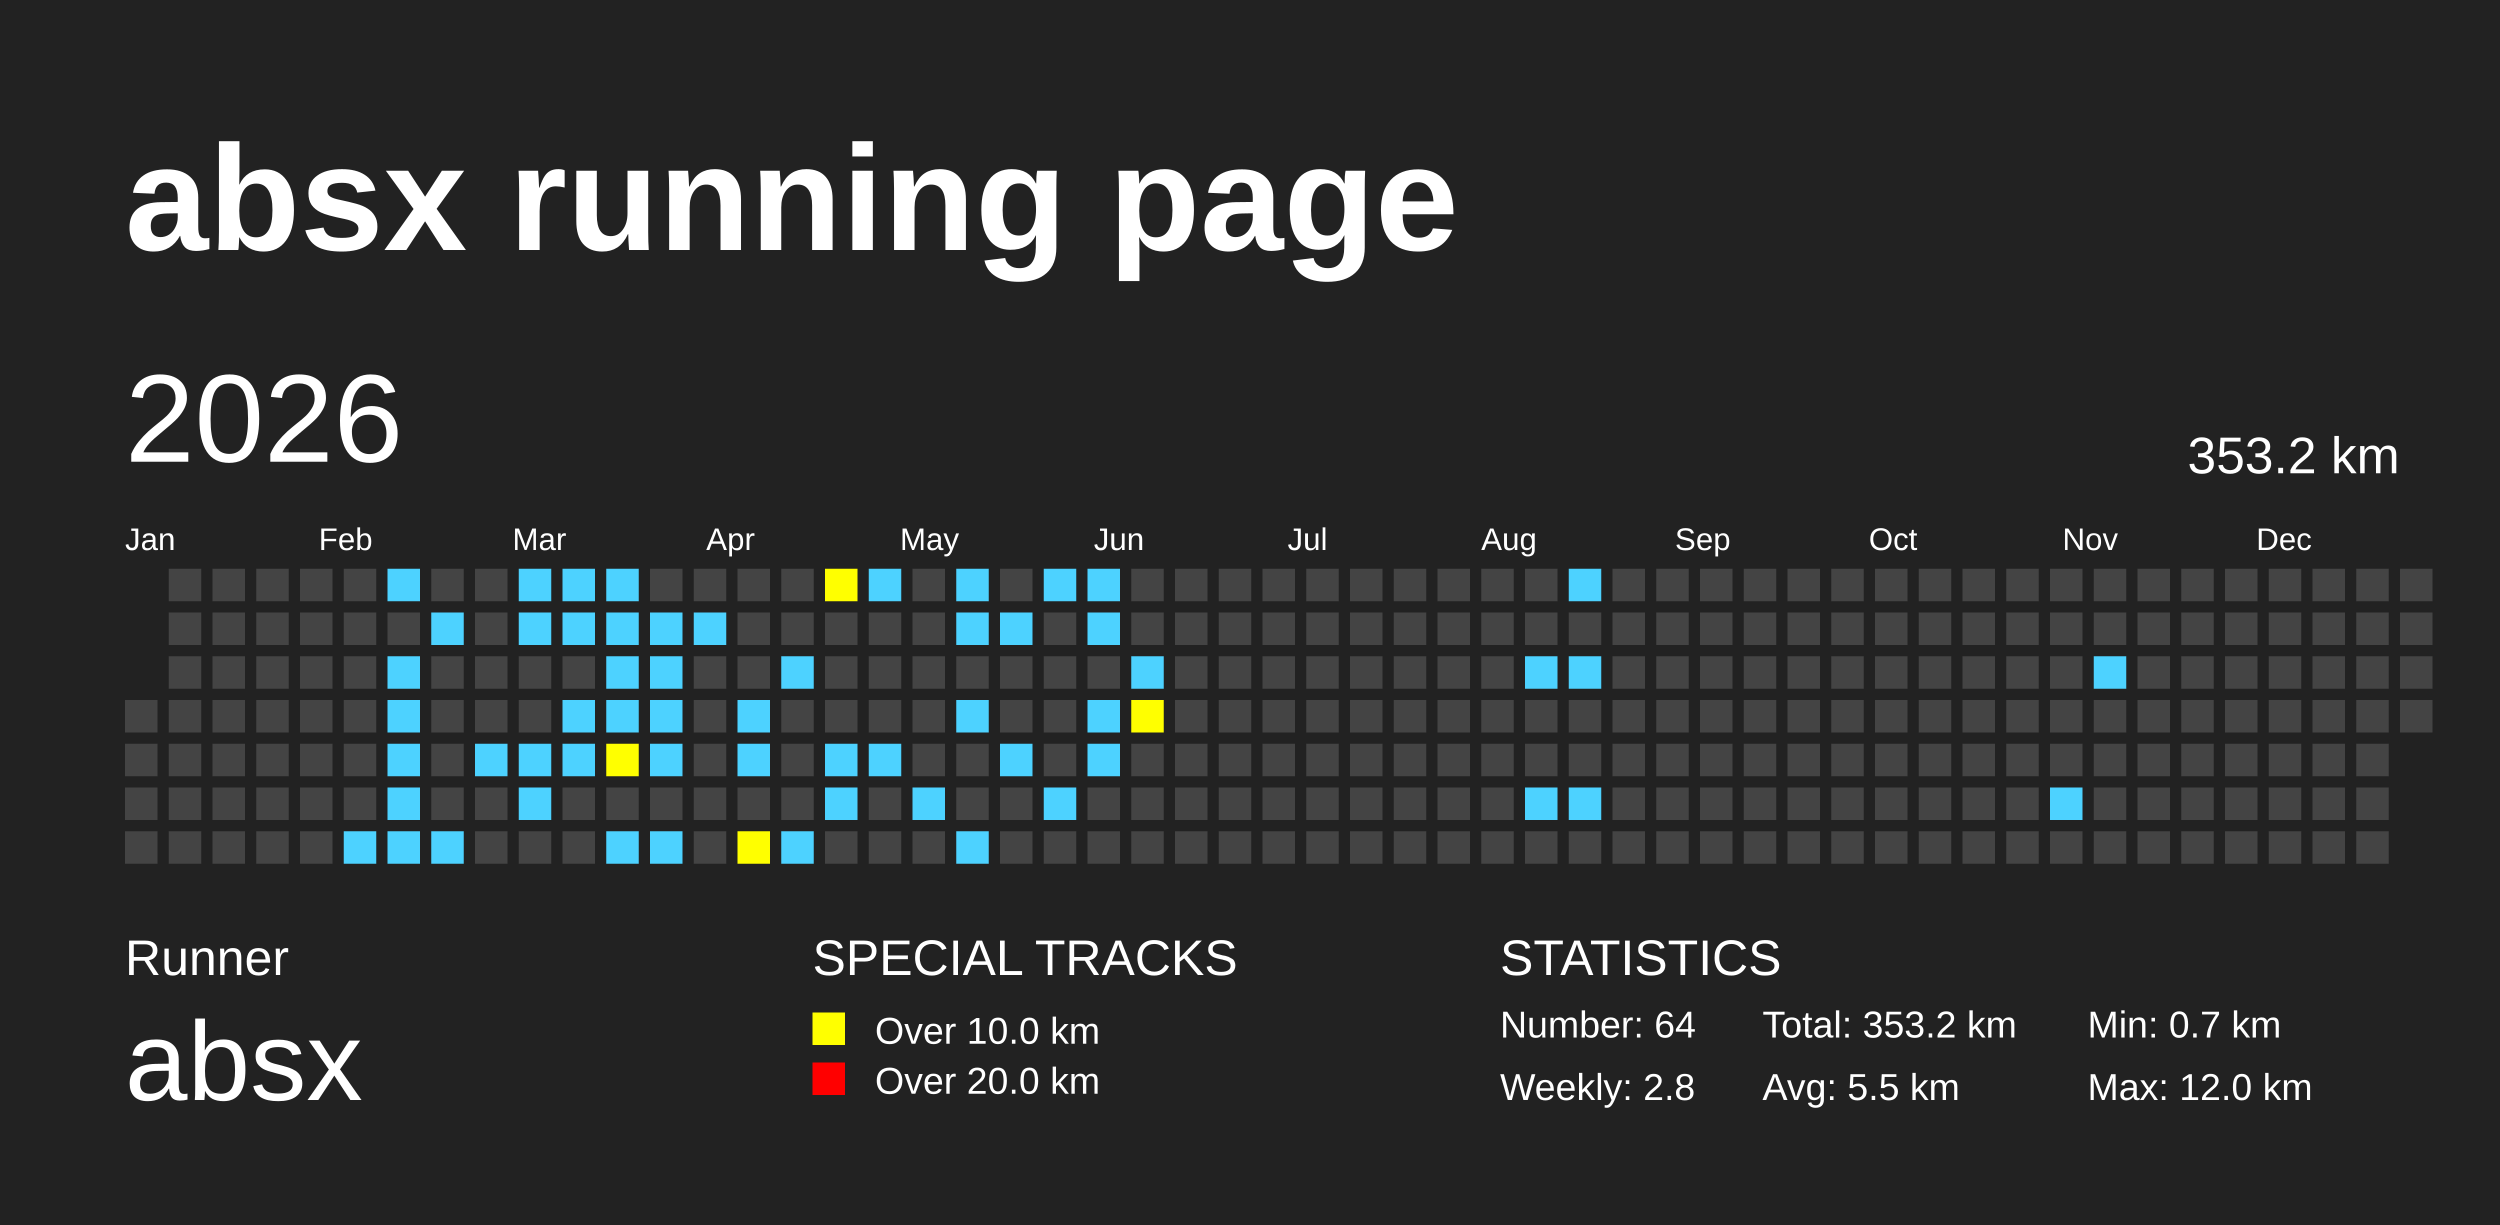
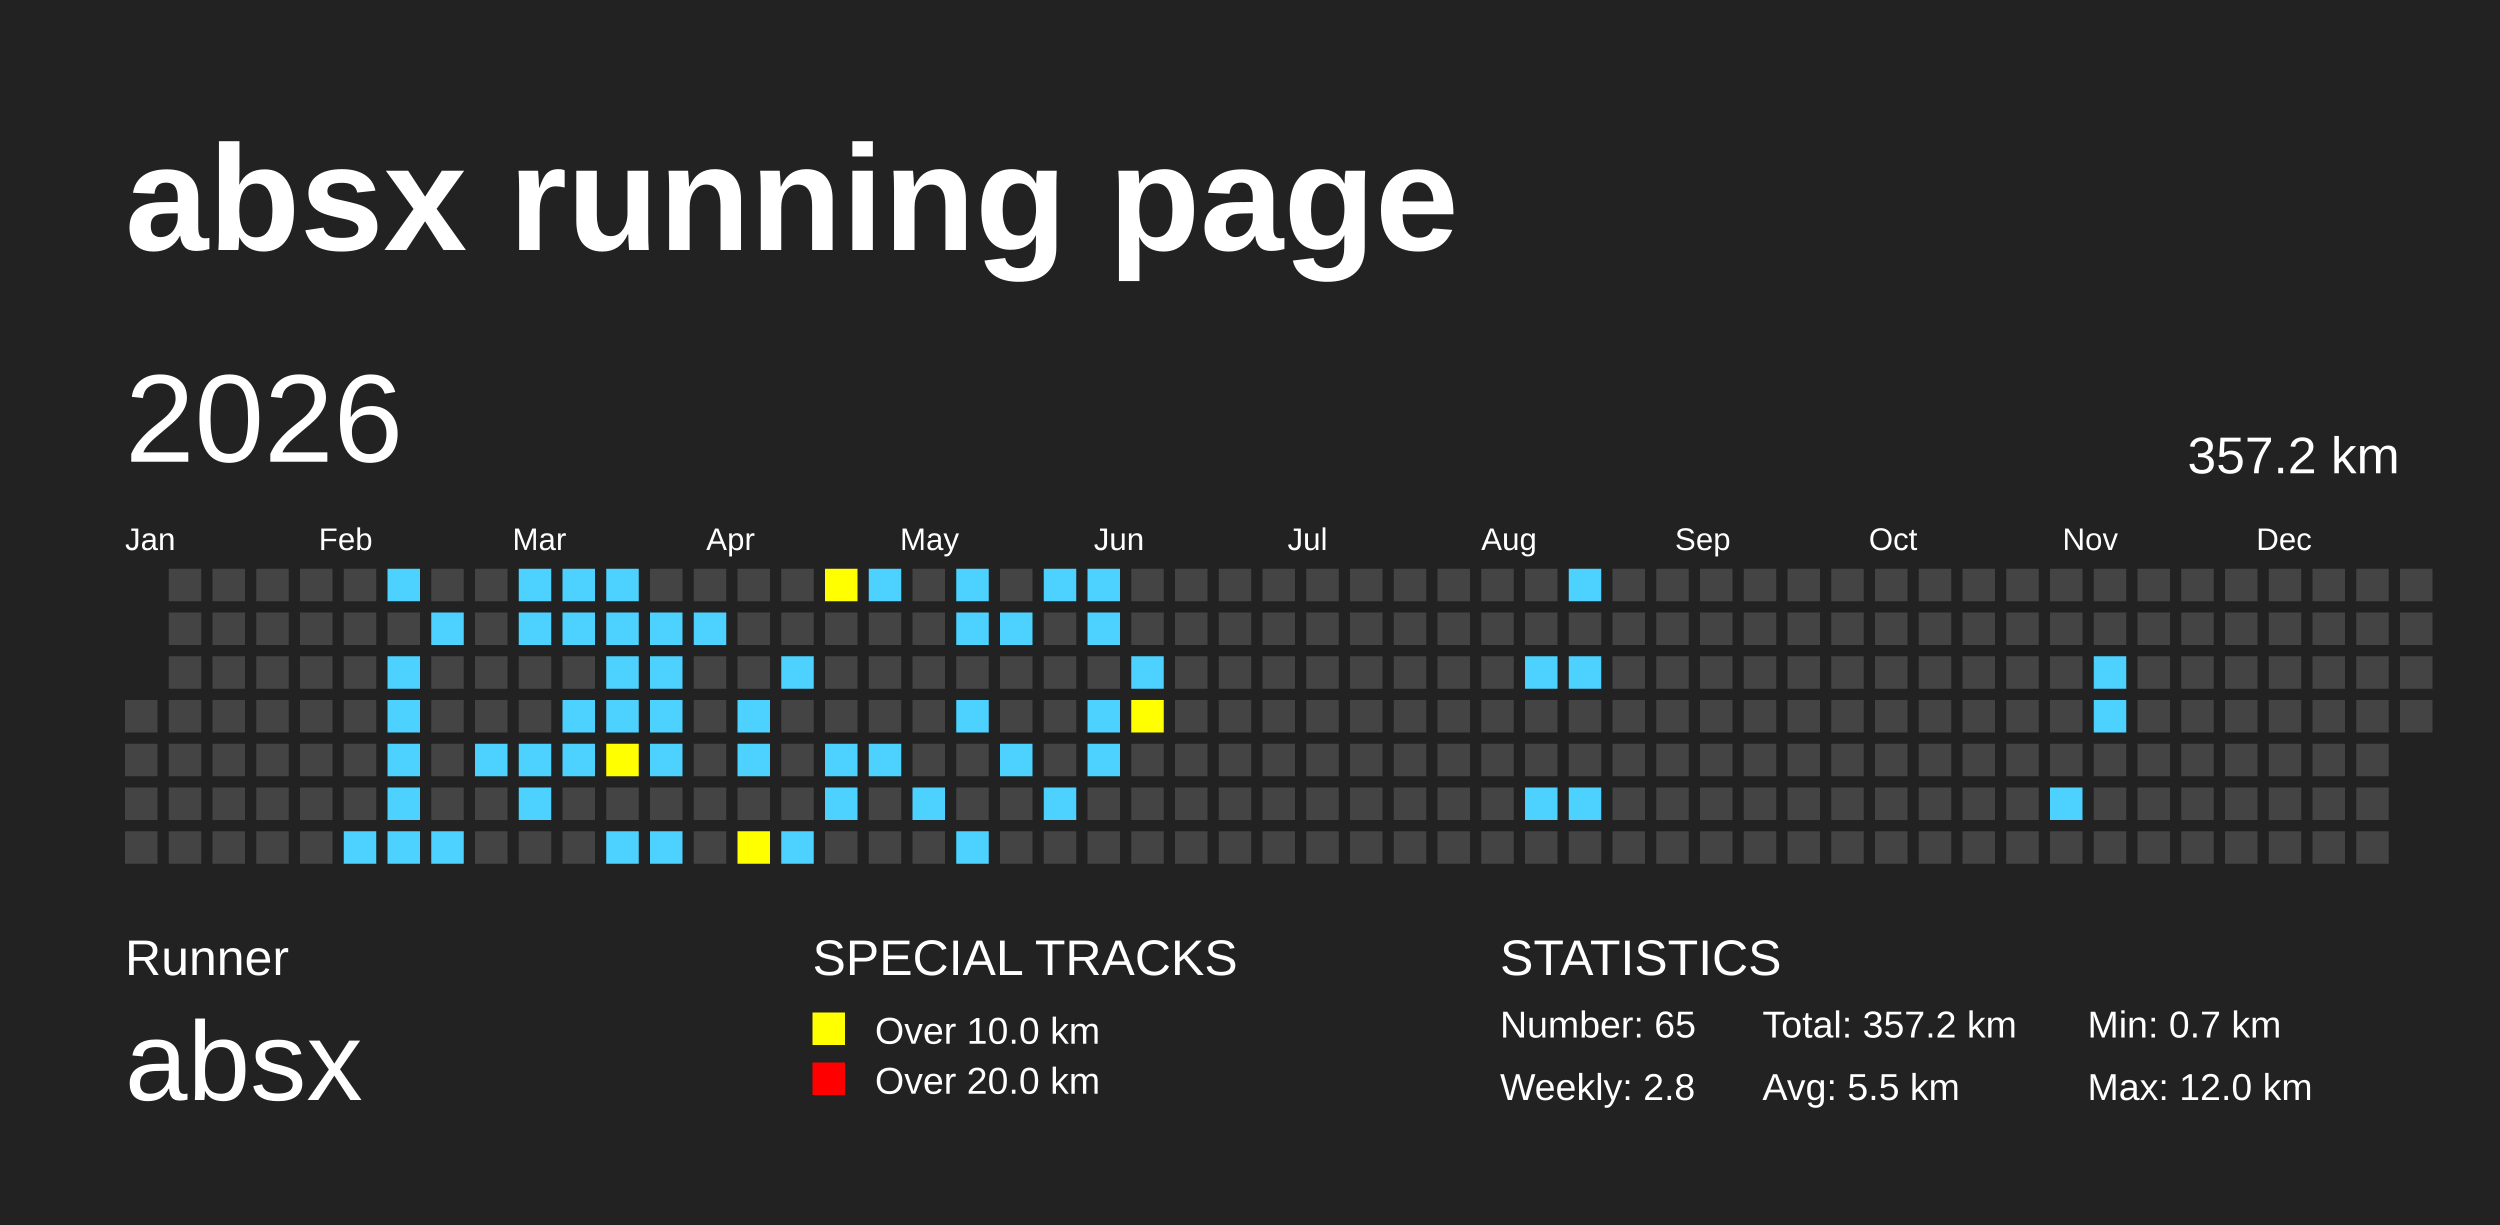
<svg xmlns="http://www.w3.org/2000/svg" baseProfile="full" height="98mm" version="1.1" viewBox="0,0,200,98" width="200mm">
  <defs />
  <rect fill="#222222" height="98" width="200" x="0" y="0" />
  <text fill="#FFFFFF" style="font-size:12px; font-family:Arial; font-weight:bold;" x="10" y="20">absx running page</text>
  <text fill="#FFFFFF" style="font-size:4px; font-family:Arial" x="10" y="78">Runner</text>
  <text fill="#FFFFFF" style="font-size:9px; font-family:Arial" x="10" y="88">absx</text>
  <text fill="#FFFFFF" style="font-size:4px; font-family:Arial" x="65" y="78">SPECIAL TRACKS</text>
  <rect fill="yellow" height="2.6" width="2.6" x="65" y="81" />
  <text fill="#FFFFFF" style="font-size:3px; font-family:Arial" x="70" y="83.5">Over 10.0 km</text>
  <rect fill="red" height="2.6" width="2.6" x="65" y="85" />
  <text fill="#FFFFFF" style="font-size:3px; font-family:Arial" x="70" y="87.5">Over 20.0 km</text>
  <text fill="#FFFFFF" style="font-size:4px; font-family:Arial" x="120" y="78">STATISTICS</text>
-   <text fill="#FFFFFF" style="font-size:3px; font-family:Arial" x="120" y="83">Number: 64</text>
+   <text fill="#FFFFFF" style="font-size:3px; font-family:Arial" x="120" y="83">Number: 65</text>
  <text fill="#FFFFFF" style="font-size:3px; font-family:Arial" x="120" y="88">Weekly: 2.8</text>
-   <text fill="#FFFFFF" style="font-size:3px; font-family:Arial" x="141" y="83">Total: 353.2 km</text>
+   <text fill="#FFFFFF" style="font-size:3px; font-family:Arial" x="141" y="83">Total: 357.2 km</text>
  <text fill="#FFFFFF" style="font-size:3px; font-family:Arial" x="141" y="88">Avg: 5.5 km</text>
  <text fill="#FFFFFF" style="font-size:3px; font-family:Arial" x="167" y="83">Min: 0.7 km</text>
  <text fill="#FFFFFF" style="font-size:3px; font-family:Arial" x="167" y="88">Max: 12.0 km</text>
  <text dominant-baseline="hanging" fill="#FFFFFF" style="font-size:10.0px; font-family:Arial;" x="10" y="30">2026</text>
-   <text dominant-baseline="hanging" fill="#FFFFFF" style="font-size:4.125px; font-family:Arial;" x="175" y="35">353.2 km</text>
+   <text dominant-baseline="hanging" fill="#FFFFFF" style="font-size:4.125px; font-family:Arial;" x="175" y="35">357.2 km</text>
  <text fill="#FFFFFF" style="font-size:2.5px; font-family:Arial" x="10.0" y="44">Jan</text>
  <text fill="#FFFFFF" style="font-size:2.5px; font-family:Arial" x="25.5" y="44">Feb</text>
  <text fill="#FFFFFF" style="font-size:2.5px; font-family:Arial" x="41.0" y="44">Mar</text>
  <text fill="#FFFFFF" style="font-size:2.5px; font-family:Arial" x="56.5" y="44">Apr</text>
  <text fill="#FFFFFF" style="font-size:2.5px; font-family:Arial" x="72.0" y="44">May</text>
  <text fill="#FFFFFF" style="font-size:2.5px; font-family:Arial" x="87.5" y="44">Jun</text>
  <text fill="#FFFFFF" style="font-size:2.5px; font-family:Arial" x="103.0" y="44">Jul</text>
  <text fill="#FFFFFF" style="font-size:2.5px; font-family:Arial" x="118.5" y="44">Aug</text>
  <text fill="#FFFFFF" style="font-size:2.5px; font-family:Arial" x="134.0" y="44">Sep</text>
  <text fill="#FFFFFF" style="font-size:2.5px; font-family:Arial" x="149.5" y="44">Oct</text>
  <text fill="#FFFFFF" style="font-size:2.5px; font-family:Arial" x="165.0" y="44">Nov</text>
  <text fill="#FFFFFF" style="font-size:2.5px; font-family:Arial" x="180.5" y="44">Dec</text>
  <rect fill="#444444" height="2.6" width="2.6" x="10.0" y="56.0" />
  <rect fill="#444444" height="2.6" width="2.6" x="10.0" y="59.5" />
  <rect fill="#444444" height="2.6" width="2.6" x="10.0" y="63.0" />
  <rect fill="#444444" height="2.6" width="2.6" x="10.0" y="66.5" />
  <rect fill="#444444" height="2.6" width="2.6" x="13.5" y="45.5" />
  <rect fill="#444444" height="2.6" width="2.6" x="13.5" y="49.0" />
  <rect fill="#444444" height="2.6" width="2.6" x="13.5" y="52.5" />
  <rect fill="#444444" height="2.6" width="2.6" x="13.5" y="56.0" />
  <rect fill="#444444" height="2.6" width="2.6" x="13.5" y="59.5" />
  <rect fill="#444444" height="2.6" width="2.6" x="13.5" y="63.0" />
  <rect fill="#444444" height="2.6" width="2.6" x="13.5" y="66.5" />
  <rect fill="#444444" height="2.6" width="2.6" x="17.0" y="45.5" />
  <rect fill="#444444" height="2.6" width="2.6" x="17.0" y="49.0" />
  <rect fill="#444444" height="2.6" width="2.6" x="17.0" y="52.5" />
  <rect fill="#444444" height="2.6" width="2.6" x="17.0" y="56.0" />
  <rect fill="#444444" height="2.6" width="2.6" x="17.0" y="59.5" />
  <rect fill="#444444" height="2.6" width="2.6" x="17.0" y="63.0" />
  <rect fill="#444444" height="2.6" width="2.6" x="17.0" y="66.5" />
  <rect fill="#444444" height="2.6" width="2.6" x="20.5" y="45.5" />
  <rect fill="#444444" height="2.6" width="2.6" x="20.5" y="49.0" />
  <rect fill="#444444" height="2.6" width="2.6" x="20.5" y="52.5" />
  <rect fill="#444444" height="2.6" width="2.6" x="20.5" y="56.0" />
  <rect fill="#444444" height="2.6" width="2.6" x="20.5" y="59.5" />
  <rect fill="#444444" height="2.6" width="2.6" x="20.5" y="63.0" />
  <rect fill="#444444" height="2.6" width="2.6" x="20.5" y="66.5" />
  <rect fill="#444444" height="2.6" width="2.6" x="24.0" y="45.5" />
  <rect fill="#444444" height="2.6" width="2.6" x="24.0" y="49.0" />
  <rect fill="#444444" height="2.6" width="2.6" x="24.0" y="52.5" />
  <rect fill="#444444" height="2.6" width="2.6" x="24.0" y="56.0" />
  <rect fill="#444444" height="2.6" width="2.6" x="24.0" y="59.5" />
  <rect fill="#444444" height="2.6" width="2.6" x="24.0" y="63.0" />
  <rect fill="#444444" height="2.6" width="2.6" x="24.0" y="66.5" />
  <rect fill="#444444" height="2.6" width="2.6" x="27.5" y="45.5" />
  <rect fill="#444444" height="2.6" width="2.6" x="27.5" y="49.0" />
  <rect fill="#444444" height="2.6" width="2.6" x="27.5" y="52.5" />
  <rect fill="#444444" height="2.6" width="2.6" x="27.5" y="56.0" />
  <rect fill="#444444" height="2.6" width="2.6" x="27.5" y="59.5" />
  <rect fill="#444444" height="2.6" width="2.6" x="27.5" y="63.0" />
  <rect fill="#4DD2FF" height="2.6" width="2.6" x="27.5" y="66.5" />
  <rect fill="#4DD2FF" height="2.6" width="2.6" x="31.0" y="45.5" />
  <rect fill="#444444" height="2.6" width="2.6" x="31.0" y="49.0" />
  <rect fill="#4DD2FF" height="2.6" width="2.6" x="31.0" y="52.5" />
  <rect fill="#4DD2FF" height="2.6" width="2.6" x="31.0" y="56.0" />
  <rect fill="#4DD2FF" height="2.6" width="2.6" x="31.0" y="59.5" />
  <rect fill="#4DD2FF" height="2.6" width="2.6" x="31.0" y="63.0" />
  <rect fill="#4DD2FF" height="2.6" width="2.6" x="31.0" y="66.5" />
  <rect fill="#444444" height="2.6" width="2.6" x="34.5" y="45.5" />
  <rect fill="#4DD2FF" height="2.6" width="2.6" x="34.5" y="49.0" />
  <rect fill="#444444" height="2.6" width="2.6" x="34.5" y="52.5" />
  <rect fill="#444444" height="2.6" width="2.6" x="34.5" y="56.0" />
  <rect fill="#444444" height="2.6" width="2.6" x="34.5" y="59.5" />
  <rect fill="#444444" height="2.6" width="2.6" x="34.5" y="63.0" />
  <rect fill="#4DD2FF" height="2.6" width="2.6" x="34.5" y="66.5" />
  <rect fill="#444444" height="2.6" width="2.6" x="38.0" y="45.5" />
  <rect fill="#444444" height="2.6" width="2.6" x="38.0" y="49.0" />
  <rect fill="#444444" height="2.6" width="2.6" x="38.0" y="52.5" />
  <rect fill="#444444" height="2.6" width="2.6" x="38.0" y="56.0" />
  <rect fill="#4DD2FF" height="2.6" width="2.6" x="38.0" y="59.5" />
  <rect fill="#444444" height="2.6" width="2.6" x="38.0" y="63.0" />
  <rect fill="#444444" height="2.6" width="2.6" x="38.0" y="66.5" />
  <rect fill="#4DD2FF" height="2.6" width="2.6" x="41.5" y="45.5" />
  <rect fill="#4DD2FF" height="2.6" width="2.6" x="41.5" y="49.0" />
  <rect fill="#444444" height="2.6" width="2.6" x="41.5" y="52.5" />
  <rect fill="#444444" height="2.6" width="2.6" x="41.5" y="56.0" />
  <rect fill="#4DD2FF" height="2.6" width="2.6" x="41.5" y="59.5" />
  <rect fill="#4DD2FF" height="2.6" width="2.6" x="41.5" y="63.0" />
  <rect fill="#444444" height="2.6" width="2.6" x="41.5" y="66.5" />
  <rect fill="#4DD2FF" height="2.6" width="2.6" x="45.0" y="45.5" />
  <rect fill="#4DD2FF" height="2.6" width="2.6" x="45.0" y="49.0" />
  <rect fill="#444444" height="2.6" width="2.6" x="45.0" y="52.5" />
  <rect fill="#4DD2FF" height="2.6" width="2.6" x="45.0" y="56.0" />
  <rect fill="#4DD2FF" height="2.6" width="2.6" x="45.0" y="59.5" />
  <rect fill="#444444" height="2.6" width="2.6" x="45.0" y="63.0" />
  <rect fill="#444444" height="2.6" width="2.6" x="45.0" y="66.5" />
  <rect fill="#4DD2FF" height="2.6" width="2.6" x="48.5" y="45.5" />
  <rect fill="#4DD2FF" height="2.6" width="2.6" x="48.5" y="49.0" />
  <rect fill="#4DD2FF" height="2.6" width="2.6" x="48.5" y="52.5" />
  <rect fill="#4DD2FF" height="2.6" width="2.6" x="48.5" y="56.0" />
  <rect fill="yellow" height="2.6" width="2.6" x="48.5" y="59.5" />
  <rect fill="#444444" height="2.6" width="2.6" x="48.5" y="63.0" />
  <rect fill="#4DD2FF" height="2.6" width="2.6" x="48.5" y="66.5" />
  <rect fill="#444444" height="2.6" width="2.6" x="52.0" y="45.5" />
  <rect fill="#4DD2FF" height="2.6" width="2.6" x="52.0" y="49.0" />
  <rect fill="#4DD2FF" height="2.6" width="2.6" x="52.0" y="52.5" />
  <rect fill="#4DD2FF" height="2.6" width="2.6" x="52.0" y="56.0" />
  <rect fill="#4DD2FF" height="2.6" width="2.6" x="52.0" y="59.5" />
  <rect fill="#444444" height="2.6" width="2.6" x="52.0" y="63.0" />
  <rect fill="#4DD2FF" height="2.6" width="2.6" x="52.0" y="66.5" />
  <rect fill="#444444" height="2.6" width="2.6" x="55.5" y="45.5" />
  <rect fill="#4DD2FF" height="2.6" width="2.6" x="55.5" y="49.0" />
  <rect fill="#444444" height="2.6" width="2.6" x="55.5" y="52.5" />
  <rect fill="#444444" height="2.6" width="2.6" x="55.5" y="56.0" />
  <rect fill="#444444" height="2.6" width="2.6" x="55.5" y="59.5" />
  <rect fill="#444444" height="2.6" width="2.6" x="55.5" y="63.0" />
  <rect fill="#444444" height="2.6" width="2.6" x="55.5" y="66.5" />
  <rect fill="#444444" height="2.6" width="2.6" x="59.0" y="45.5" />
  <rect fill="#444444" height="2.6" width="2.6" x="59.0" y="49.0" />
  <rect fill="#444444" height="2.6" width="2.6" x="59.0" y="52.5" />
  <rect fill="#4DD2FF" height="2.6" width="2.6" x="59.0" y="56.0" />
  <rect fill="#4DD2FF" height="2.6" width="2.6" x="59.0" y="59.5" />
  <rect fill="#444444" height="2.6" width="2.6" x="59.0" y="63.0" />
  <rect fill="yellow" height="2.6" width="2.6" x="59.0" y="66.5" />
  <rect fill="#444444" height="2.6" width="2.6" x="62.5" y="45.5" />
  <rect fill="#444444" height="2.6" width="2.6" x="62.5" y="49.0" />
  <rect fill="#4DD2FF" height="2.6" width="2.6" x="62.5" y="52.5" />
  <rect fill="#444444" height="2.6" width="2.6" x="62.5" y="56.0" />
  <rect fill="#444444" height="2.6" width="2.6" x="62.5" y="59.5" />
  <rect fill="#444444" height="2.6" width="2.6" x="62.5" y="63.0" />
  <rect fill="#4DD2FF" height="2.6" width="2.6" x="62.5" y="66.5" />
  <rect fill="yellow" height="2.6" width="2.6" x="66.0" y="45.5" />
  <rect fill="#444444" height="2.6" width="2.6" x="66.0" y="49.0" />
  <rect fill="#444444" height="2.6" width="2.6" x="66.0" y="52.5" />
  <rect fill="#444444" height="2.6" width="2.6" x="66.0" y="56.0" />
  <rect fill="#4DD2FF" height="2.6" width="2.6" x="66.0" y="59.5" />
  <rect fill="#4DD2FF" height="2.6" width="2.6" x="66.0" y="63.0" />
  <rect fill="#444444" height="2.6" width="2.6" x="66.0" y="66.5" />
  <rect fill="#4DD2FF" height="2.6" width="2.6" x="69.5" y="45.5" />
  <rect fill="#444444" height="2.6" width="2.6" x="69.5" y="49.0" />
  <rect fill="#444444" height="2.6" width="2.6" x="69.5" y="52.5" />
  <rect fill="#444444" height="2.6" width="2.6" x="69.5" y="56.0" />
  <rect fill="#4DD2FF" height="2.6" width="2.6" x="69.5" y="59.5" />
  <rect fill="#444444" height="2.6" width="2.6" x="69.5" y="63.0" />
  <rect fill="#444444" height="2.6" width="2.6" x="69.5" y="66.5" />
  <rect fill="#444444" height="2.6" width="2.6" x="73.0" y="45.5" />
  <rect fill="#444444" height="2.6" width="2.6" x="73.0" y="49.0" />
  <rect fill="#444444" height="2.6" width="2.6" x="73.0" y="52.5" />
  <rect fill="#444444" height="2.6" width="2.6" x="73.0" y="56.0" />
  <rect fill="#444444" height="2.6" width="2.6" x="73.0" y="59.5" />
  <rect fill="#4DD2FF" height="2.6" width="2.6" x="73.0" y="63.0" />
  <rect fill="#444444" height="2.6" width="2.6" x="73.0" y="66.5" />
  <rect fill="#4DD2FF" height="2.6" width="2.6" x="76.5" y="45.5" />
  <rect fill="#4DD2FF" height="2.6" width="2.6" x="76.5" y="49.0" />
  <rect fill="#444444" height="2.6" width="2.6" x="76.5" y="52.5" />
  <rect fill="#4DD2FF" height="2.6" width="2.6" x="76.5" y="56.0" />
  <rect fill="#444444" height="2.6" width="2.6" x="76.5" y="59.5" />
  <rect fill="#444444" height="2.6" width="2.6" x="76.5" y="63.0" />
  <rect fill="#4DD2FF" height="2.6" width="2.6" x="76.5" y="66.5" />
  <rect fill="#444444" height="2.6" width="2.6" x="80.0" y="45.5" />
  <rect fill="#4DD2FF" height="2.6" width="2.6" x="80.0" y="49.0" />
  <rect fill="#444444" height="2.6" width="2.6" x="80.0" y="52.5" />
  <rect fill="#444444" height="2.6" width="2.6" x="80.0" y="56.0" />
  <rect fill="#4DD2FF" height="2.6" width="2.6" x="80.0" y="59.5" />
  <rect fill="#444444" height="2.6" width="2.6" x="80.0" y="63.0" />
  <rect fill="#444444" height="2.6" width="2.6" x="80.0" y="66.5" />
  <rect fill="#4DD2FF" height="2.6" width="2.6" x="83.5" y="45.5" />
  <rect fill="#444444" height="2.6" width="2.6" x="83.5" y="49.0" />
  <rect fill="#444444" height="2.6" width="2.6" x="83.5" y="52.5" />
  <rect fill="#444444" height="2.6" width="2.6" x="83.5" y="56.0" />
  <rect fill="#444444" height="2.6" width="2.6" x="83.5" y="59.5" />
  <rect fill="#4DD2FF" height="2.6" width="2.6" x="83.5" y="63.0" />
  <rect fill="#444444" height="2.6" width="2.6" x="83.5" y="66.5" />
  <rect fill="#4DD2FF" height="2.6" width="2.6" x="87.0" y="45.5" />
  <rect fill="#4DD2FF" height="2.6" width="2.6" x="87.0" y="49.0" />
  <rect fill="#444444" height="2.6" width="2.6" x="87.0" y="52.5" />
  <rect fill="#4DD2FF" height="2.6" width="2.6" x="87.0" y="56.0" />
  <rect fill="#4DD2FF" height="2.6" width="2.6" x="87.0" y="59.5" />
  <rect fill="#444444" height="2.6" width="2.6" x="87.0" y="63.0" />
  <rect fill="#444444" height="2.6" width="2.6" x="87.0" y="66.5" />
  <rect fill="#444444" height="2.6" width="2.6" x="90.5" y="45.5" />
  <rect fill="#444444" height="2.6" width="2.6" x="90.5" y="49.0" />
  <rect fill="#4DD2FF" height="2.6" width="2.6" x="90.5" y="52.5" />
  <rect fill="yellow" height="2.6" width="2.6" x="90.5" y="56.0" />
  <rect fill="#444444" height="2.6" width="2.6" x="90.5" y="59.5" />
  <rect fill="#444444" height="2.6" width="2.6" x="90.5" y="63.0" />
  <rect fill="#444444" height="2.6" width="2.6" x="90.5" y="66.5" />
  <rect fill="#444444" height="2.6" width="2.6" x="94.0" y="45.5" />
  <rect fill="#444444" height="2.6" width="2.6" x="94.0" y="49.0" />
  <rect fill="#444444" height="2.6" width="2.6" x="94.0" y="52.5" />
  <rect fill="#444444" height="2.6" width="2.6" x="94.0" y="56.0" />
  <rect fill="#444444" height="2.6" width="2.6" x="94.0" y="59.5" />
  <rect fill="#444444" height="2.6" width="2.6" x="94.0" y="63.0" />
  <rect fill="#444444" height="2.6" width="2.6" x="94.0" y="66.5" />
  <rect fill="#444444" height="2.6" width="2.6" x="97.5" y="45.5" />
  <rect fill="#444444" height="2.6" width="2.6" x="97.5" y="49.0" />
  <rect fill="#444444" height="2.6" width="2.6" x="97.5" y="52.5" />
  <rect fill="#444444" height="2.6" width="2.6" x="97.5" y="56.0" />
  <rect fill="#444444" height="2.6" width="2.6" x="97.5" y="59.5" />
  <rect fill="#444444" height="2.6" width="2.6" x="97.5" y="63.0" />
  <rect fill="#444444" height="2.6" width="2.6" x="97.5" y="66.5" />
  <rect fill="#444444" height="2.6" width="2.6" x="101.0" y="45.5" />
  <rect fill="#444444" height="2.6" width="2.6" x="101.0" y="49.0" />
  <rect fill="#444444" height="2.6" width="2.6" x="101.0" y="52.5" />
  <rect fill="#444444" height="2.6" width="2.6" x="101.0" y="56.0" />
  <rect fill="#444444" height="2.6" width="2.6" x="101.0" y="59.5" />
  <rect fill="#444444" height="2.6" width="2.6" x="101.0" y="63.0" />
  <rect fill="#444444" height="2.6" width="2.6" x="101.0" y="66.5" />
  <rect fill="#444444" height="2.6" width="2.6" x="104.5" y="45.5" />
  <rect fill="#444444" height="2.6" width="2.6" x="104.5" y="49.0" />
  <rect fill="#444444" height="2.6" width="2.6" x="104.5" y="52.5" />
  <rect fill="#444444" height="2.6" width="2.6" x="104.5" y="56.0" />
  <rect fill="#444444" height="2.6" width="2.6" x="104.5" y="59.5" />
  <rect fill="#444444" height="2.6" width="2.6" x="104.5" y="63.0" />
  <rect fill="#444444" height="2.6" width="2.6" x="104.5" y="66.5" />
  <rect fill="#444444" height="2.6" width="2.6" x="108.0" y="45.5" />
  <rect fill="#444444" height="2.6" width="2.6" x="108.0" y="49.0" />
  <rect fill="#444444" height="2.6" width="2.6" x="108.0" y="52.5" />
  <rect fill="#444444" height="2.6" width="2.6" x="108.0" y="56.0" />
  <rect fill="#444444" height="2.6" width="2.6" x="108.0" y="59.5" />
  <rect fill="#444444" height="2.6" width="2.6" x="108.0" y="63.0" />
  <rect fill="#444444" height="2.6" width="2.6" x="108.0" y="66.5" />
  <rect fill="#444444" height="2.6" width="2.6" x="111.5" y="45.5" />
  <rect fill="#444444" height="2.6" width="2.6" x="111.5" y="49.0" />
  <rect fill="#444444" height="2.6" width="2.6" x="111.5" y="52.5" />
  <rect fill="#444444" height="2.6" width="2.6" x="111.5" y="56.0" />
  <rect fill="#444444" height="2.6" width="2.6" x="111.5" y="59.5" />
  <rect fill="#444444" height="2.6" width="2.6" x="111.5" y="63.0" />
  <rect fill="#444444" height="2.6" width="2.6" x="111.5" y="66.5" />
  <rect fill="#444444" height="2.6" width="2.6" x="115.0" y="45.5" />
  <rect fill="#444444" height="2.6" width="2.6" x="115.0" y="49.0" />
  <rect fill="#444444" height="2.6" width="2.6" x="115.0" y="52.5" />
  <rect fill="#444444" height="2.6" width="2.6" x="115.0" y="56.0" />
  <rect fill="#444444" height="2.6" width="2.6" x="115.0" y="59.5" />
  <rect fill="#444444" height="2.6" width="2.6" x="115.0" y="63.0" />
  <rect fill="#444444" height="2.6" width="2.6" x="115.0" y="66.5" />
  <rect fill="#444444" height="2.6" width="2.6" x="118.5" y="45.5" />
  <rect fill="#444444" height="2.6" width="2.6" x="118.5" y="49.0" />
  <rect fill="#444444" height="2.6" width="2.6" x="118.5" y="52.5" />
  <rect fill="#444444" height="2.6" width="2.6" x="118.5" y="56.0" />
  <rect fill="#444444" height="2.6" width="2.6" x="118.5" y="59.5" />
  <rect fill="#444444" height="2.6" width="2.6" x="118.5" y="63.0" />
  <rect fill="#444444" height="2.6" width="2.6" x="118.5" y="66.5" />
  <rect fill="#444444" height="2.6" width="2.6" x="122.0" y="45.5" />
  <rect fill="#444444" height="2.6" width="2.6" x="122.0" y="49.0" />
  <rect fill="#4DD2FF" height="2.6" width="2.6" x="122.0" y="52.5" />
  <rect fill="#444444" height="2.6" width="2.6" x="122.0" y="56.0" />
  <rect fill="#444444" height="2.6" width="2.6" x="122.0" y="59.5" />
  <rect fill="#4DD2FF" height="2.6" width="2.6" x="122.0" y="63.0" />
  <rect fill="#444444" height="2.6" width="2.6" x="122.0" y="66.5" />
  <rect fill="#4DD2FF" height="2.6" width="2.6" x="125.5" y="45.5" />
  <rect fill="#444444" height="2.6" width="2.6" x="125.5" y="49.0" />
  <rect fill="#4DD2FF" height="2.6" width="2.6" x="125.5" y="52.5" />
  <rect fill="#444444" height="2.6" width="2.6" x="125.5" y="56.0" />
  <rect fill="#444444" height="2.6" width="2.6" x="125.5" y="59.5" />
  <rect fill="#4DD2FF" height="2.6" width="2.6" x="125.5" y="63.0" />
  <rect fill="#444444" height="2.6" width="2.6" x="125.5" y="66.5" />
  <rect fill="#444444" height="2.6" width="2.6" x="129.0" y="45.5" />
  <rect fill="#444444" height="2.6" width="2.6" x="129.0" y="49.0" />
  <rect fill="#444444" height="2.6" width="2.6" x="129.0" y="52.5" />
  <rect fill="#444444" height="2.6" width="2.6" x="129.0" y="56.0" />
  <rect fill="#444444" height="2.6" width="2.6" x="129.0" y="59.5" />
  <rect fill="#444444" height="2.6" width="2.6" x="129.0" y="63.0" />
  <rect fill="#444444" height="2.6" width="2.6" x="129.0" y="66.5" />
  <rect fill="#444444" height="2.6" width="2.6" x="132.5" y="45.5" />
  <rect fill="#444444" height="2.6" width="2.6" x="132.5" y="49.0" />
  <rect fill="#444444" height="2.6" width="2.6" x="132.5" y="52.5" />
  <rect fill="#444444" height="2.6" width="2.6" x="132.5" y="56.0" />
  <rect fill="#444444" height="2.6" width="2.6" x="132.5" y="59.5" />
  <rect fill="#444444" height="2.6" width="2.6" x="132.5" y="63.0" />
  <rect fill="#444444" height="2.6" width="2.6" x="132.5" y="66.5" />
  <rect fill="#444444" height="2.6" width="2.6" x="136.0" y="45.5" />
  <rect fill="#444444" height="2.6" width="2.6" x="136.0" y="49.0" />
  <rect fill="#444444" height="2.6" width="2.6" x="136.0" y="52.5" />
  <rect fill="#444444" height="2.6" width="2.6" x="136.0" y="56.0" />
  <rect fill="#444444" height="2.6" width="2.6" x="136.0" y="59.5" />
  <rect fill="#444444" height="2.6" width="2.6" x="136.0" y="63.0" />
  <rect fill="#444444" height="2.6" width="2.6" x="136.0" y="66.5" />
  <rect fill="#444444" height="2.6" width="2.6" x="139.5" y="45.5" />
  <rect fill="#444444" height="2.6" width="2.6" x="139.5" y="49.0" />
  <rect fill="#444444" height="2.6" width="2.6" x="139.5" y="52.5" />
  <rect fill="#444444" height="2.6" width="2.6" x="139.5" y="56.0" />
  <rect fill="#444444" height="2.6" width="2.6" x="139.5" y="59.5" />
  <rect fill="#444444" height="2.6" width="2.6" x="139.5" y="63.0" />
  <rect fill="#444444" height="2.6" width="2.6" x="139.5" y="66.5" />
  <rect fill="#444444" height="2.6" width="2.6" x="143.0" y="45.5" />
  <rect fill="#444444" height="2.6" width="2.6" x="143.0" y="49.0" />
  <rect fill="#444444" height="2.6" width="2.6" x="143.0" y="52.5" />
  <rect fill="#444444" height="2.6" width="2.6" x="143.0" y="56.0" />
  <rect fill="#444444" height="2.6" width="2.6" x="143.0" y="59.5" />
  <rect fill="#444444" height="2.6" width="2.6" x="143.0" y="63.0" />
  <rect fill="#444444" height="2.6" width="2.6" x="143.0" y="66.5" />
  <rect fill="#444444" height="2.6" width="2.6" x="146.5" y="45.5" />
  <rect fill="#444444" height="2.6" width="2.6" x="146.5" y="49.0" />
  <rect fill="#444444" height="2.6" width="2.6" x="146.5" y="52.5" />
  <rect fill="#444444" height="2.6" width="2.6" x="146.5" y="56.0" />
  <rect fill="#444444" height="2.6" width="2.6" x="146.5" y="59.5" />
  <rect fill="#444444" height="2.6" width="2.6" x="146.5" y="63.0" />
  <rect fill="#444444" height="2.6" width="2.6" x="146.5" y="66.5" />
  <rect fill="#444444" height="2.6" width="2.6" x="150.0" y="45.5" />
  <rect fill="#444444" height="2.6" width="2.6" x="150.0" y="49.0" />
  <rect fill="#444444" height="2.6" width="2.6" x="150.0" y="52.5" />
  <rect fill="#444444" height="2.6" width="2.6" x="150.0" y="56.0" />
  <rect fill="#444444" height="2.6" width="2.6" x="150.0" y="59.5" />
  <rect fill="#444444" height="2.6" width="2.6" x="150.0" y="63.0" />
  <rect fill="#444444" height="2.6" width="2.6" x="150.0" y="66.5" />
  <rect fill="#444444" height="2.6" width="2.6" x="153.5" y="45.5" />
  <rect fill="#444444" height="2.6" width="2.6" x="153.5" y="49.0" />
  <rect fill="#444444" height="2.6" width="2.6" x="153.5" y="52.5" />
  <rect fill="#444444" height="2.6" width="2.6" x="153.5" y="56.0" />
  <rect fill="#444444" height="2.6" width="2.6" x="153.5" y="59.5" />
  <rect fill="#444444" height="2.6" width="2.6" x="153.5" y="63.0" />
  <rect fill="#444444" height="2.6" width="2.6" x="153.5" y="66.5" />
  <rect fill="#444444" height="2.6" width="2.6" x="157.0" y="45.5" />
  <rect fill="#444444" height="2.6" width="2.6" x="157.0" y="49.0" />
  <rect fill="#444444" height="2.6" width="2.6" x="157.0" y="52.5" />
  <rect fill="#444444" height="2.6" width="2.6" x="157.0" y="56.0" />
  <rect fill="#444444" height="2.6" width="2.6" x="157.0" y="59.5" />
  <rect fill="#444444" height="2.6" width="2.6" x="157.0" y="63.0" />
  <rect fill="#444444" height="2.6" width="2.6" x="157.0" y="66.5" />
  <rect fill="#444444" height="2.6" width="2.6" x="160.5" y="45.5" />
  <rect fill="#444444" height="2.6" width="2.6" x="160.5" y="49.0" />
  <rect fill="#444444" height="2.6" width="2.6" x="160.5" y="52.5" />
  <rect fill="#444444" height="2.6" width="2.6" x="160.5" y="56.0" />
  <rect fill="#444444" height="2.6" width="2.6" x="160.5" y="59.5" />
  <rect fill="#444444" height="2.6" width="2.6" x="160.5" y="63.0" />
  <rect fill="#444444" height="2.6" width="2.6" x="160.5" y="66.5" />
  <rect fill="#444444" height="2.6" width="2.6" x="164.0" y="45.5" />
  <rect fill="#444444" height="2.6" width="2.6" x="164.0" y="49.0" />
  <rect fill="#444444" height="2.6" width="2.6" x="164.0" y="52.5" />
  <rect fill="#444444" height="2.6" width="2.6" x="164.0" y="56.0" />
  <rect fill="#444444" height="2.6" width="2.6" x="164.0" y="59.5" />
  <rect fill="#4DD2FF" height="2.6" width="2.6" x="164.0" y="63.0" />
  <rect fill="#444444" height="2.6" width="2.6" x="164.0" y="66.5" />
  <rect fill="#444444" height="2.6" width="2.6" x="167.5" y="45.5" />
  <rect fill="#444444" height="2.6" width="2.6" x="167.5" y="49.0" />
  <rect fill="#4DD2FF" height="2.6" width="2.6" x="167.5" y="52.5" />
-   <rect fill="#444444" height="2.6" width="2.6" x="167.5" y="56.0" />
+   <rect fill="#4DD2FF" height="2.6" width="2.6" x="167.5" y="56.0" />
  <rect fill="#444444" height="2.6" width="2.6" x="167.5" y="59.5" />
  <rect fill="#444444" height="2.6" width="2.6" x="167.5" y="63.0" />
  <rect fill="#444444" height="2.6" width="2.6" x="167.5" y="66.5" />
  <rect fill="#444444" height="2.6" width="2.6" x="171.0" y="45.5" />
  <rect fill="#444444" height="2.6" width="2.6" x="171.0" y="49.0" />
  <rect fill="#444444" height="2.6" width="2.6" x="171.0" y="52.5" />
  <rect fill="#444444" height="2.6" width="2.6" x="171.0" y="56.0" />
  <rect fill="#444444" height="2.6" width="2.6" x="171.0" y="59.5" />
  <rect fill="#444444" height="2.6" width="2.6" x="171.0" y="63.0" />
  <rect fill="#444444" height="2.6" width="2.6" x="171.0" y="66.5" />
  <rect fill="#444444" height="2.6" width="2.6" x="174.5" y="45.5" />
  <rect fill="#444444" height="2.6" width="2.6" x="174.5" y="49.0" />
  <rect fill="#444444" height="2.6" width="2.6" x="174.5" y="52.5" />
  <rect fill="#444444" height="2.6" width="2.6" x="174.5" y="56.0" />
  <rect fill="#444444" height="2.6" width="2.6" x="174.5" y="59.5" />
  <rect fill="#444444" height="2.6" width="2.6" x="174.5" y="63.0" />
  <rect fill="#444444" height="2.6" width="2.6" x="174.5" y="66.5" />
  <rect fill="#444444" height="2.6" width="2.6" x="178.0" y="45.5" />
  <rect fill="#444444" height="2.6" width="2.6" x="178.0" y="49.0" />
  <rect fill="#444444" height="2.6" width="2.6" x="178.0" y="52.5" />
  <rect fill="#444444" height="2.6" width="2.6" x="178.0" y="56.0" />
  <rect fill="#444444" height="2.6" width="2.6" x="178.0" y="59.5" />
  <rect fill="#444444" height="2.6" width="2.6" x="178.0" y="63.0" />
  <rect fill="#444444" height="2.6" width="2.6" x="178.0" y="66.5" />
  <rect fill="#444444" height="2.6" width="2.6" x="181.5" y="45.5" />
  <rect fill="#444444" height="2.6" width="2.6" x="181.5" y="49.0" />
  <rect fill="#444444" height="2.6" width="2.6" x="181.5" y="52.5" />
  <rect fill="#444444" height="2.6" width="2.6" x="181.5" y="56.0" />
  <rect fill="#444444" height="2.6" width="2.6" x="181.5" y="59.5" />
  <rect fill="#444444" height="2.6" width="2.6" x="181.5" y="63.0" />
  <rect fill="#444444" height="2.6" width="2.6" x="181.5" y="66.5" />
  <rect fill="#444444" height="2.6" width="2.6" x="185.0" y="45.5" />
  <rect fill="#444444" height="2.6" width="2.6" x="185.0" y="49.0" />
  <rect fill="#444444" height="2.6" width="2.6" x="185.0" y="52.5" />
  <rect fill="#444444" height="2.6" width="2.6" x="185.0" y="56.0" />
  <rect fill="#444444" height="2.6" width="2.6" x="185.0" y="59.5" />
  <rect fill="#444444" height="2.6" width="2.6" x="185.0" y="63.0" />
  <rect fill="#444444" height="2.6" width="2.6" x="185.0" y="66.5" />
  <rect fill="#444444" height="2.6" width="2.6" x="188.5" y="45.5" />
  <rect fill="#444444" height="2.6" width="2.6" x="188.5" y="49.0" />
  <rect fill="#444444" height="2.6" width="2.6" x="188.5" y="52.5" />
  <rect fill="#444444" height="2.6" width="2.6" x="188.5" y="56.0" />
  <rect fill="#444444" height="2.6" width="2.6" x="188.5" y="59.5" />
  <rect fill="#444444" height="2.6" width="2.6" x="188.5" y="63.0" />
  <rect fill="#444444" height="2.6" width="2.6" x="188.5" y="66.5" />
  <rect fill="#444444" height="2.6" width="2.6" x="192.0" y="45.5" />
  <rect fill="#444444" height="2.6" width="2.6" x="192.0" y="49.0" />
  <rect fill="#444444" height="2.6" width="2.6" x="192.0" y="52.5" />
  <rect fill="#444444" height="2.6" width="2.6" x="192.0" y="56.0" />
</svg>
